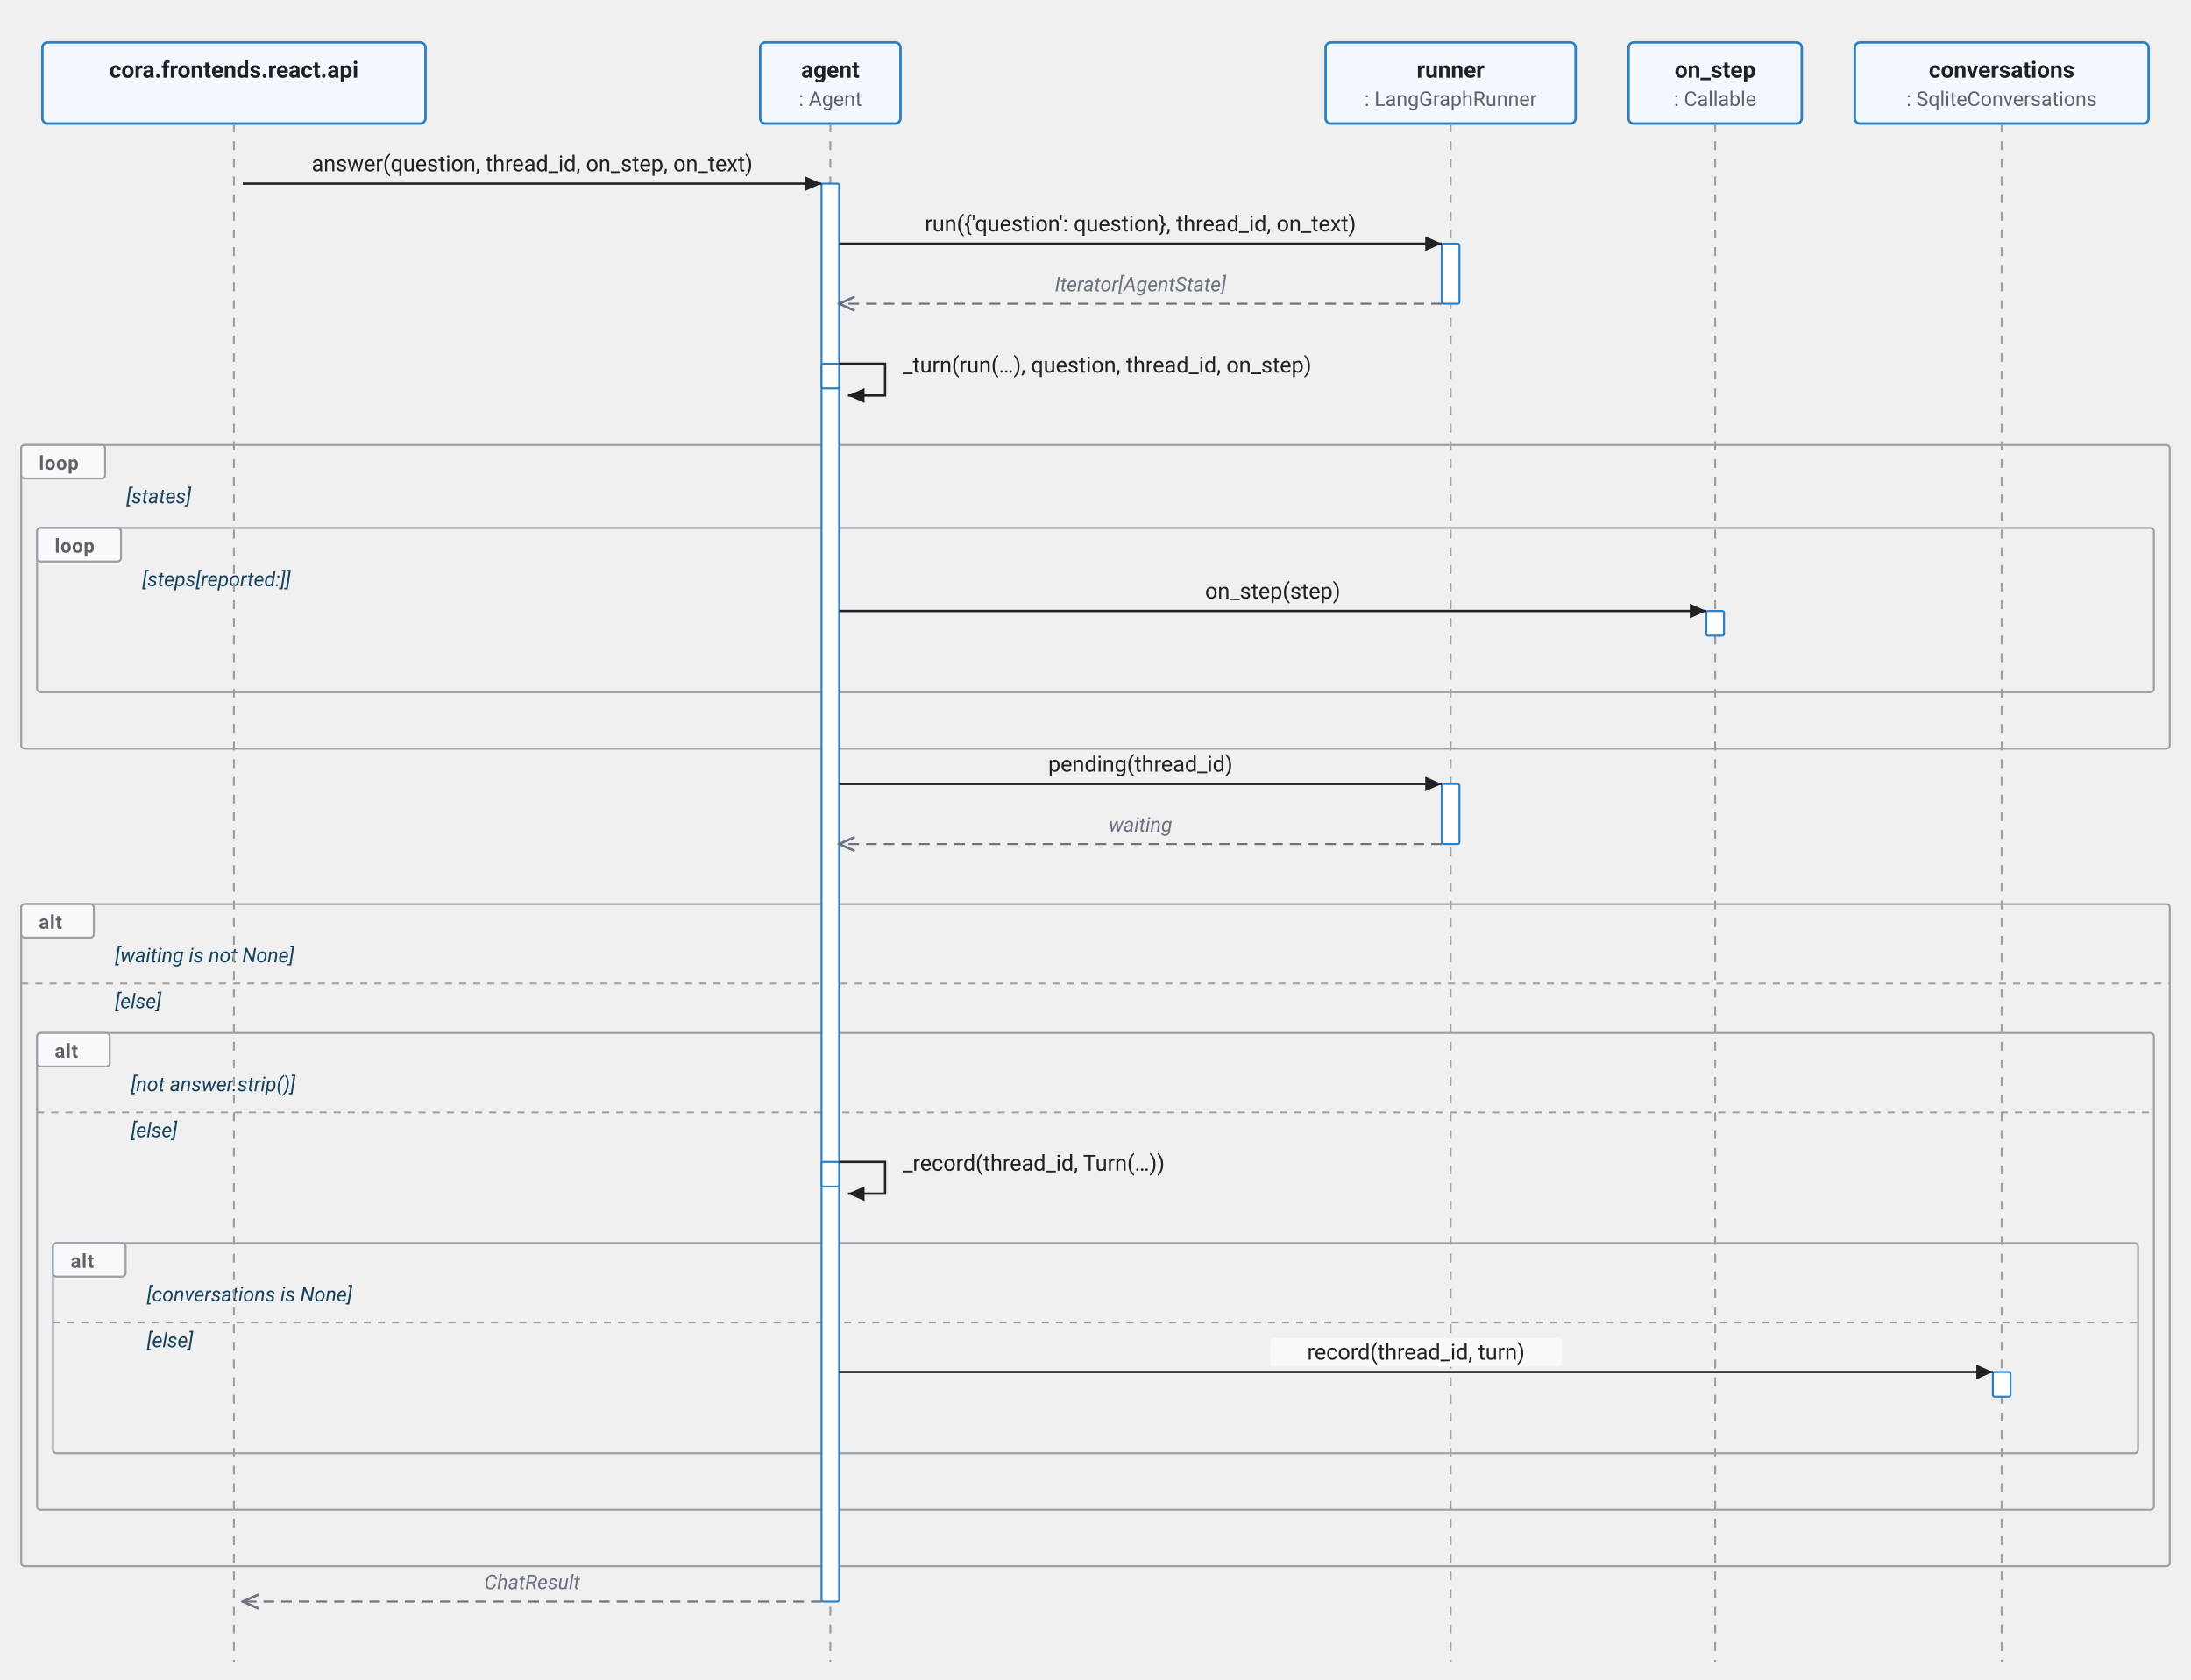
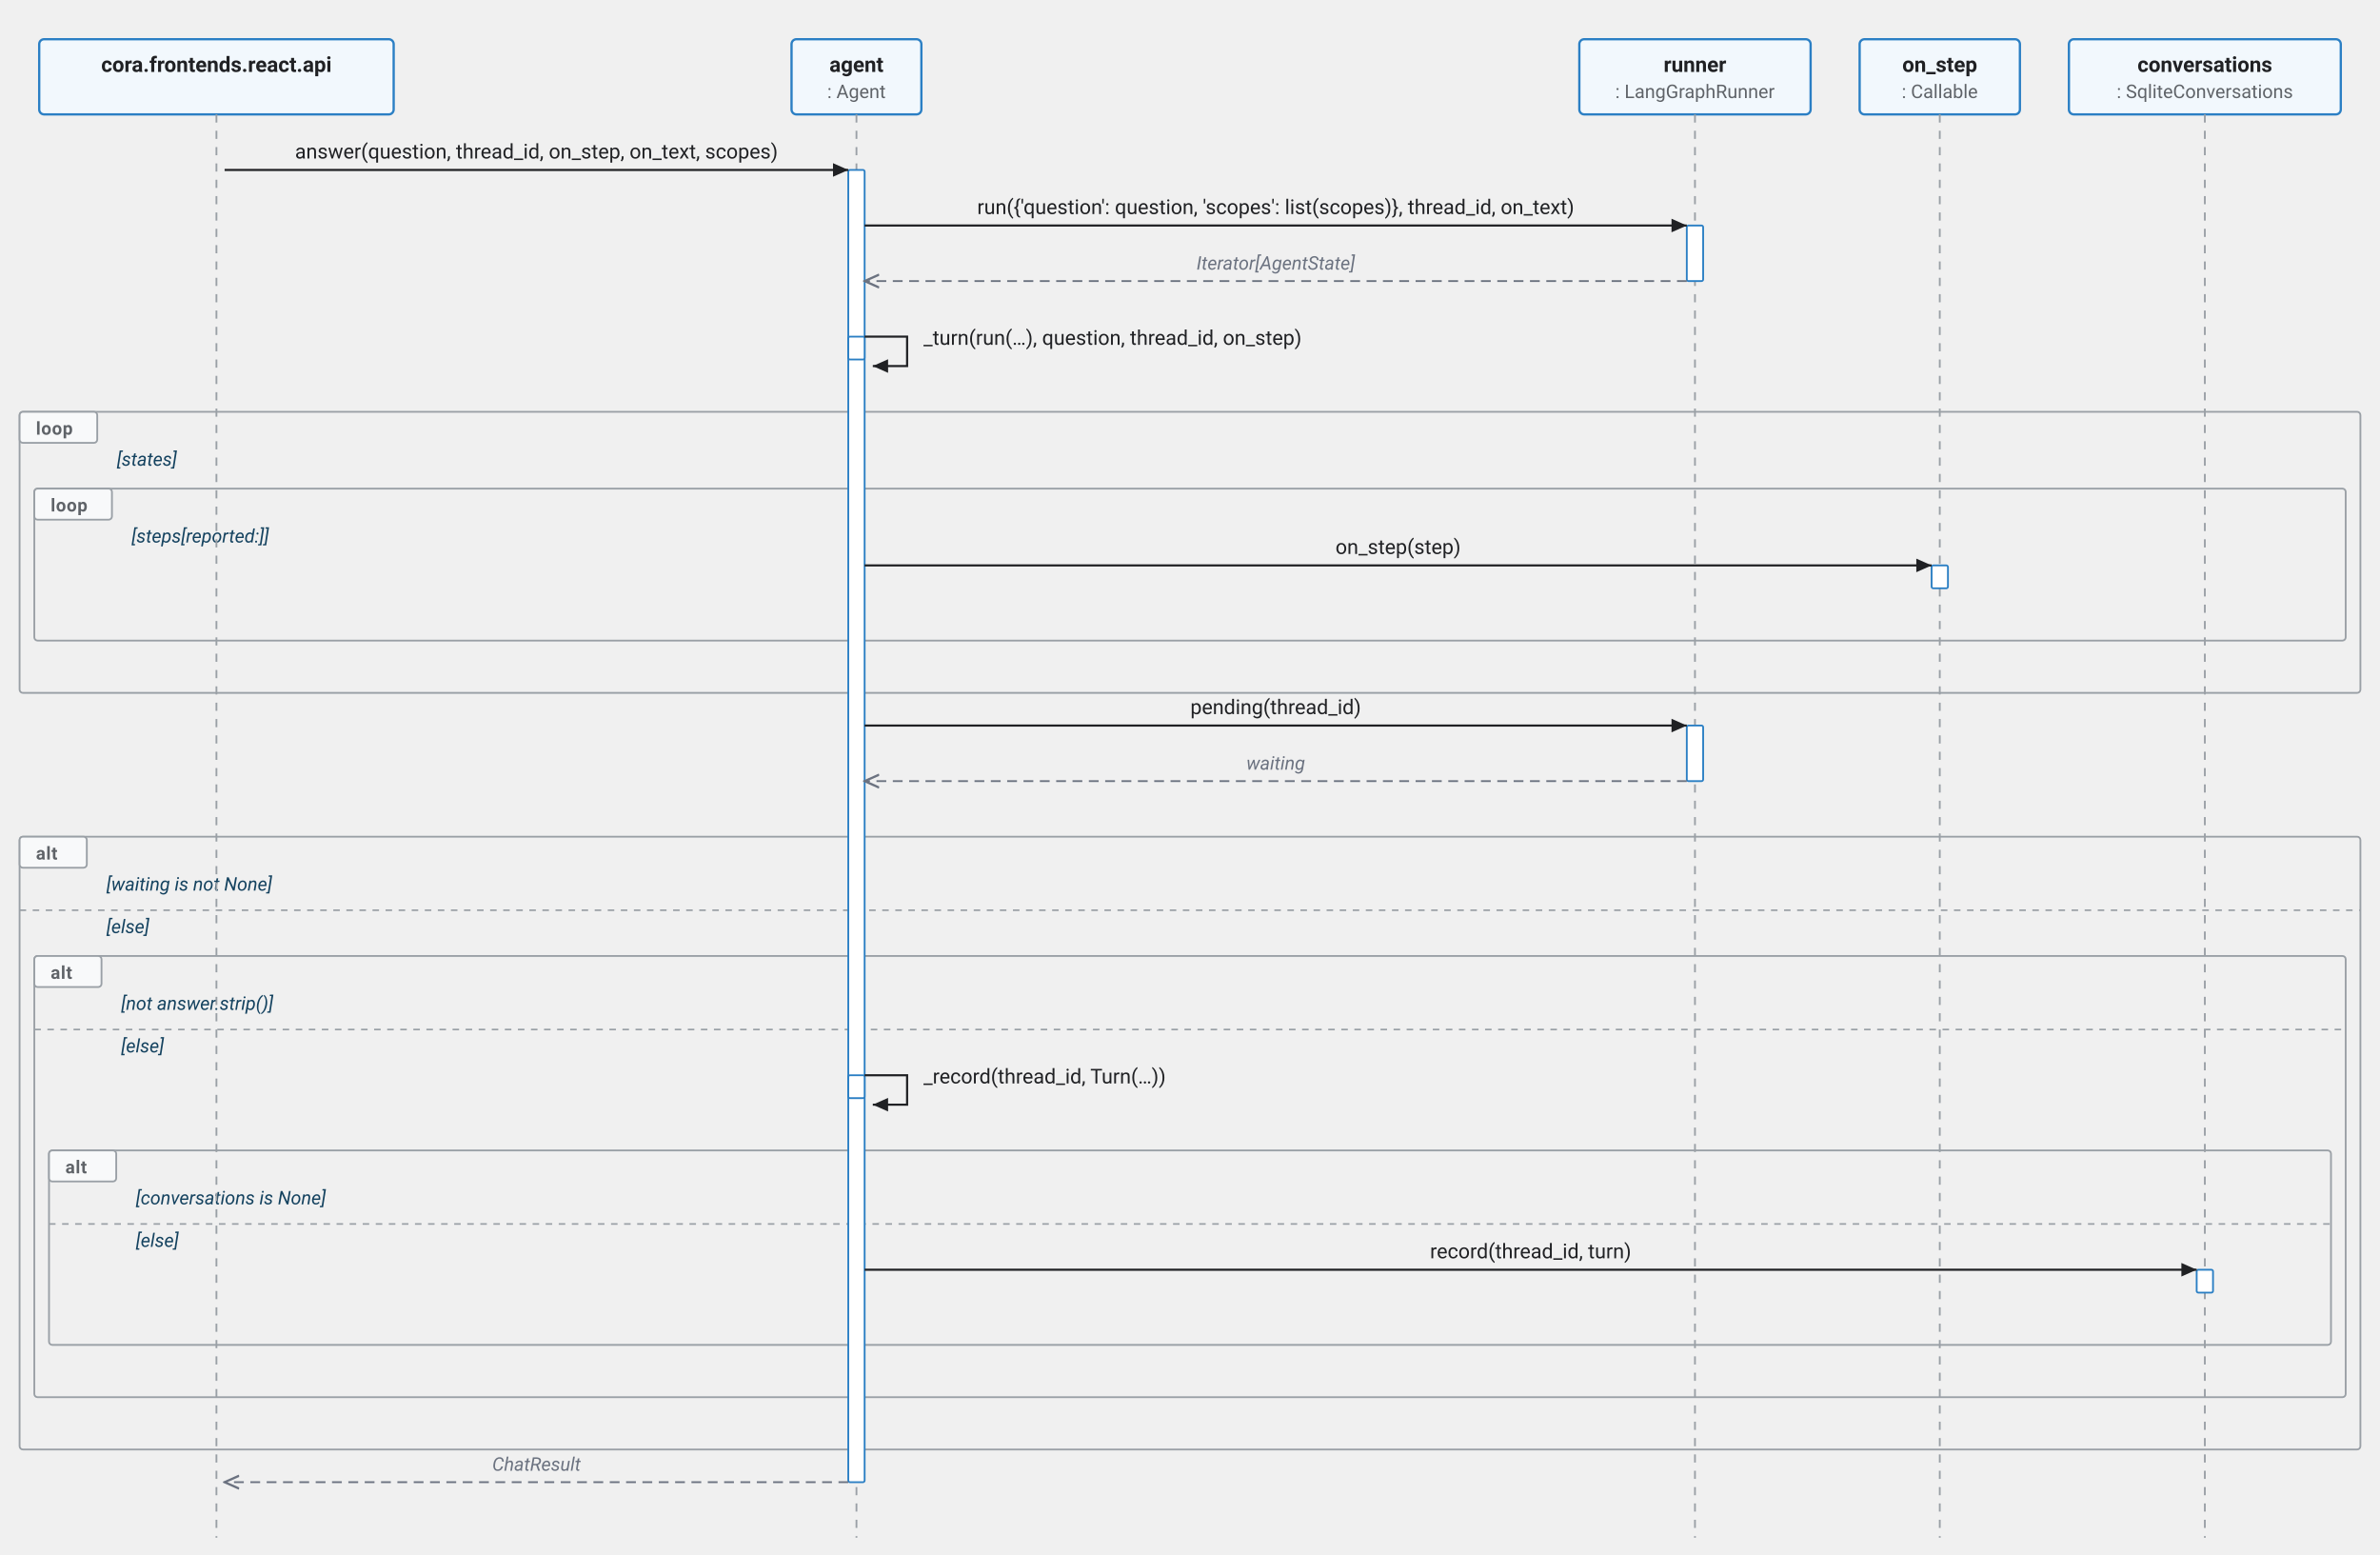
- <svg xmlns="http://www.w3.org/2000/svg" viewBox="0 0 1240.78 951" width="1240.78" height="951" role="img" aria-label="A UML sequence diagram of turn: 7 messages between cora.frontends.react.api, agent: Agent, runner: LangGraphRunner, on_step: Callable, conversations: SqliteConversations. Generated by scripts/gen_session_maps.py.">
+ <svg xmlns="http://www.w3.org/2000/svg" viewBox="0 0 1456.78 951" width="1456.78" height="951" role="img" aria-label="A UML sequence diagram of turn: 7 messages between cora.frontends.react.api, agent: Agent, runner: LangGraphRunner, on_step: Callable, conversations: SqliteConversations. Generated by scripts/gen_session_maps.py.">
  <style>
    text { font: 13px/1.4 -apple-system, "Segoe UI", Roboto, sans-serif; fill: #202124 }
    .role { font-weight: 600 }
    .kind { font-size: 11.5px; fill: #5f6368 }
    .head { fill: #f2f8fd; stroke: #2b7fc4; stroke-width: 1.4 }
    .life { stroke: #9aa0a6; stroke-width: 1.1; stroke-dasharray: 5 5 }
    .bar { fill: #ffffff; stroke: #2b7fc4; stroke-width: 1.1 }
    .send { stroke: #202124; stroke-width: 1.3; fill: none; marker-end: url(#sent) }
    .back { stroke: #6b7280; stroke-width: 1.1; fill: none;
            stroke-dasharray: 6 4; marker-end: url(#answered) }
    .said { font-size: 12.5px }
    .sheet { fill: #f8f9fa; stroke: none }
    .answer { font-size: 11.5px; fill: #6b7280; font-style: italic }
    .frame { fill: none; stroke: #9aa0a6; stroke-width: 1.1 }
    .tab { fill: #f8f9fa; stroke: #9aa0a6; stroke-width: 1.1 }
    .operator { font-size: 11px; font-weight: 600; fill: #5f6368;
                letter-spacing: .03em }
    .guard { font-size: 11.5px; fill: #14425f; font-style: italic }
    .split { stroke: #9aa0a6; stroke-width: 1; stroke-dasharray: 4 4; fill: none }
    @media (prefers-color-scheme: dark) {
      text { fill: #e8eaed }
      .kind { fill: #9aa0a6 }
      .head { fill: #10283a; stroke: #6fb6ea }
      .bar { fill: #303134; stroke: #6fb6ea }
      .send { stroke: #e8eaed }
      .sheet { fill: #2b2c2f }
      .back { stroke: #bdc1c6 }
      .answer { fill: #bdc1c6 }
      .frame, .split { stroke: #bdc1c6 }
      .tab { fill: #2b2c2f; stroke: #bdc1c6 }
      .operator { fill: #bdc1c6 }
      .guard { fill: #cfe6f7 }
    }
  </style>
  <defs>
    <marker id="sent" viewBox="0 0 10 10" refX="9" refY="5" markerWidth="8" markerHeight="8" orient="auto-start-reverse">
      <path d="M 0 1 L 9 5 L 0 9 z" fill="context-stroke" />
    </marker>
    <marker id="answered" viewBox="0 0 10 10" refX="9" refY="5" markerWidth="9" markerHeight="9" orient="auto-start-reverse">
      <path d="M 0 1 L 9 5 L 0 9" fill="none" stroke="context-stroke" stroke-width="1.4" />
    </marker>
  </defs>
-   <rect x="21" y="299" width="1198.78" height="93" rx="2" class="frame" />
+   <rect x="21" y="299" width="1414.78" height="93" rx="2" class="frame" />
  <rect x="21" y="299" width="47.52" height="19" rx="2" class="tab" />
  <text x="31" y="313" class="operator" text-anchor="start">loop</text>
  <text x="80.52" y="332" class="guard" text-anchor="start">[steps[reported:]]</text>
-   <rect x="12" y="252" width="1216.78" height="172" rx="2" class="frame" />
+   <rect x="12" y="252" width="1432.78" height="172" rx="2" class="frame" />
  <rect x="12" y="252" width="47.52" height="19" rx="2" class="tab" />
  <text x="22" y="266" class="operator" text-anchor="start">loop</text>
  <text x="71.52" y="285" class="guard" text-anchor="start">[states]</text>
-   <rect x="30" y="704" width="1180.78" height="119" rx="2" class="frame" />
+   <rect x="30" y="704" width="1396.78" height="119" rx="2" class="frame" />
  <rect x="30" y="704" width="41.14" height="19" rx="2" class="tab" />
  <text x="40" y="718" class="operator" text-anchor="start">alt</text>
  <text x="83.14" y="737" class="guard" text-anchor="start">[conversations is None]</text>
-   <path d="M 30 749 L 1210.78 749" class="split" />
+   <path d="M 30 749 L 1426.78 749" class="split" />
  <text x="83.14" y="763" class="guard" text-anchor="start">[else]</text>
-   <rect x="21" y="585" width="1198.78" height="270" rx="2" class="frame" />
+   <rect x="21" y="585" width="1414.78" height="270" rx="2" class="frame" />
  <rect x="21" y="585" width="41.14" height="19" rx="2" class="tab" />
  <text x="31" y="599" class="operator" text-anchor="start">alt</text>
  <text x="74.14" y="618" class="guard" text-anchor="start">[not answer.strip()]</text>
-   <path d="M 21 630 L 1219.78 630" class="split" />
+   <path d="M 21 630 L 1435.78 630" class="split" />
  <text x="74.14" y="644" class="guard" text-anchor="start">[else]</text>
-   <rect x="12" y="512" width="1216.78" height="375" rx="2" class="frame" />
+   <rect x="12" y="512" width="1432.78" height="375" rx="2" class="frame" />
  <rect x="12" y="512" width="41.14" height="19" rx="2" class="tab" />
  <text x="22" y="526" class="operator" text-anchor="start">alt</text>
  <text x="65.14" y="545" class="guard" text-anchor="start">[waiting is not None]</text>
-   <path d="M 12 557 L 1228.78 557" class="split" />
+   <path d="M 12 557 L 1444.78 557" class="split" />
  <text x="65.14" y="571" class="guard" text-anchor="start">[else]</text>
  <rect x="24" y="24" width="216.96" height="46" rx="3" class="head" />
  <text x="132.48" y="44" class="role" text-anchor="middle">cora.frontends.react.api</text>
  <path d="M 132.48 70 L 132.48 941" class="life" />
-   <rect x="430.495" y="24" width="79.47" height="46" rx="3" class="head" />
-   <text x="470.23" y="44" class="role" text-anchor="middle">agent</text>
-   <text x="470.23" y="60" class="kind" text-anchor="middle">: Agent</text>
-   <path d="M 470.23 70 L 470.23 941" class="life" />
-   <rect x="750.695" y="24" width="141.57" height="46" rx="3" class="head" />
-   <text x="821.48" y="44" class="role" text-anchor="middle">runner</text>
-   <text x="821.48" y="60" class="kind" text-anchor="middle">: LangGraphRunner</text>
-   <path d="M 821.48 70 L 821.48 941" class="life" />
-   <rect x="922.265" y="24" width="98.1" height="46" rx="3" class="head" />
-   <text x="971.315" y="44" class="role" text-anchor="middle">on_step</text>
-   <text x="971.315" y="60" class="kind" text-anchor="middle">: Callable</text>
-   <path d="M 971.315 70 L 971.315 941" class="life" />
-   <rect x="1050.37" y="24" width="166.41" height="46" rx="3" class="head" />
-   <text x="1133.57" y="44" class="role" text-anchor="middle">conversations</text>
-   <text x="1133.57" y="60" class="kind" text-anchor="middle">: SqliteConversations</text>
-   <path d="M 1133.57 70 L 1133.57 941" class="life" />
-   <rect x="816.48" y="138" width="10" height="34" rx="1" class="bar" />
-   <rect x="816.48" y="444" width="10" height="34" rx="1" class="bar" />
-   <rect x="465.23" y="104" width="10" height="803" rx="1" class="bar" />
-   <rect x="465.23" y="206" width="10" height="14" rx="1" class="bar" />
-   <rect x="966.315" y="346" width="10" height="14" rx="1" class="bar" />
-   <rect x="465.23" y="658" width="10" height="14" rx="1" class="bar" />
-   <rect x="1128.57" y="777" width="10" height="14" rx="1" class="bar" />
-   <path d="M 137.48 104 L 465.23 104" class="send" />
-   <text x="301.355" y="97" class="said" text-anchor="middle">answer(question, thread_id, on_step, on_text)</text>
-   <path d="M 475.23 138 L 816.48 138" class="send" />
-   <text x="645.855" y="131" class="said" text-anchor="middle">run({'question': question}, thread_id, on_text)</text>
-   <path d="M 816.48 172 L 475.23 172" class="back" />
-   <text x="645.855" y="165" class="answer" text-anchor="middle">Iterator[AgentState]</text>
-   <path d="M 475.23 206 L 501.23 206 L 501.23 224 L 480.23 224" class="send" />
-   <text x="511.23" y="211" class="said" text-anchor="start">_turn(run(…), question, thread_id, on_step)</text>
-   <path d="M 475.23 346 L 966.315 346" class="send" />
-   <text x="720.773" y="339" class="said" text-anchor="middle">on_step(step)</text>
-   <path d="M 475.23 444 L 816.48 444" class="send" />
-   <text x="645.855" y="437" class="said" text-anchor="middle">pending(thread_id)</text>
-   <path d="M 816.48 478 L 475.23 478" class="back" />
-   <text x="645.855" y="471" class="answer" text-anchor="middle">waiting</text>
-   <path d="M 475.23 658 L 501.23 658 L 501.23 676 L 480.23 676" class="send" />
-   <text x="511.23" y="663" class="said" text-anchor="start">_record(thread_id, Turn(…))</text>
-   <path d="M 475.23 777 L 1128.57 777" class="send" />
-   <rect x="719.275" y="758" width="165.25" height="16" rx="2" class="sheet" />
-   <text x="801.9" y="770" class="said" text-anchor="middle">record(thread_id, turn)</text>
-   <path d="M 465.23 907 L 137.48 907" class="back" />
-   <text x="301.355" y="900" class="answer" text-anchor="middle">ChatResult</text>
+   <rect x="484.495" y="24" width="79.47" height="46" rx="3" class="head" />
+   <text x="524.23" y="44" class="role" text-anchor="middle">agent</text>
+   <text x="524.23" y="60" class="kind" text-anchor="middle">: Agent</text>
+   <path d="M 524.23 70 L 524.23 941" class="life" />
+   <rect x="966.695" y="24" width="141.57" height="46" rx="3" class="head" />
+   <text x="1037.48" y="44" class="role" text-anchor="middle">runner</text>
+   <text x="1037.48" y="60" class="kind" text-anchor="middle">: LangGraphRunner</text>
+   <path d="M 1037.48 70 L 1037.48 941" class="life" />
+   <rect x="1138.27" y="24" width="98.1" height="46" rx="3" class="head" />
+   <text x="1187.32" y="44" class="role" text-anchor="middle">on_step</text>
+   <text x="1187.32" y="60" class="kind" text-anchor="middle">: Callable</text>
+   <path d="M 1187.32 70 L 1187.32 941" class="life" />
+   <rect x="1266.37" y="24" width="166.41" height="46" rx="3" class="head" />
+   <text x="1349.57" y="44" class="role" text-anchor="middle">conversations</text>
+   <text x="1349.57" y="60" class="kind" text-anchor="middle">: SqliteConversations</text>
+   <path d="M 1349.57 70 L 1349.57 941" class="life" />
+   <rect x="1032.48" y="138" width="10" height="34" rx="1" class="bar" />
+   <rect x="1032.48" y="444" width="10" height="34" rx="1" class="bar" />
+   <rect x="519.23" y="104" width="10" height="803" rx="1" class="bar" />
+   <rect x="519.23" y="206" width="10" height="14" rx="1" class="bar" />
+   <rect x="1182.32" y="346" width="10" height="14" rx="1" class="bar" />
+   <rect x="519.23" y="658" width="10" height="14" rx="1" class="bar" />
+   <rect x="1344.57" y="777" width="10" height="14" rx="1" class="bar" />
+   <path d="M 137.48 104 L 519.23 104" class="send" />
+   <text x="328.355" y="97" class="said" text-anchor="middle">answer(question, thread_id, on_step, on_text, scopes)</text>
+   <path d="M 529.23 138 L 1032.48 138" class="send" />
+   <text x="780.855" y="131" class="said" text-anchor="middle">run({'question': question, 'scopes': list(scopes)}, thread_id, on_text)</text>
+   <path d="M 1032.48 172 L 529.23 172" class="back" />
+   <text x="780.855" y="165" class="answer" text-anchor="middle">Iterator[AgentState]</text>
+   <path d="M 529.23 206 L 555.23 206 L 555.23 224 L 534.23 224" class="send" />
+   <text x="565.23" y="211" class="said" text-anchor="start">_turn(run(…), question, thread_id, on_step)</text>
+   <path d="M 529.23 346 L 1182.32 346" class="send" />
+   <text x="855.773" y="339" class="said" text-anchor="middle">on_step(step)</text>
+   <path d="M 529.23 444 L 1032.48 444" class="send" />
+   <text x="780.855" y="437" class="said" text-anchor="middle">pending(thread_id)</text>
+   <path d="M 1032.48 478 L 529.23 478" class="back" />
+   <text x="780.855" y="471" class="answer" text-anchor="middle">waiting</text>
+   <path d="M 529.23 658 L 555.23 658 L 555.23 676 L 534.23 676" class="send" />
+   <text x="565.23" y="663" class="said" text-anchor="start">_record(thread_id, Turn(…))</text>
+   <path d="M 529.23 777 L 1344.57 777" class="send" />
+   <text x="936.9" y="770" class="said" text-anchor="middle">record(thread_id, turn)</text>
+   <path d="M 519.23 907 L 137.48 907" class="back" />
+   <text x="328.355" y="900" class="answer" text-anchor="middle">ChatResult</text>
</svg>
